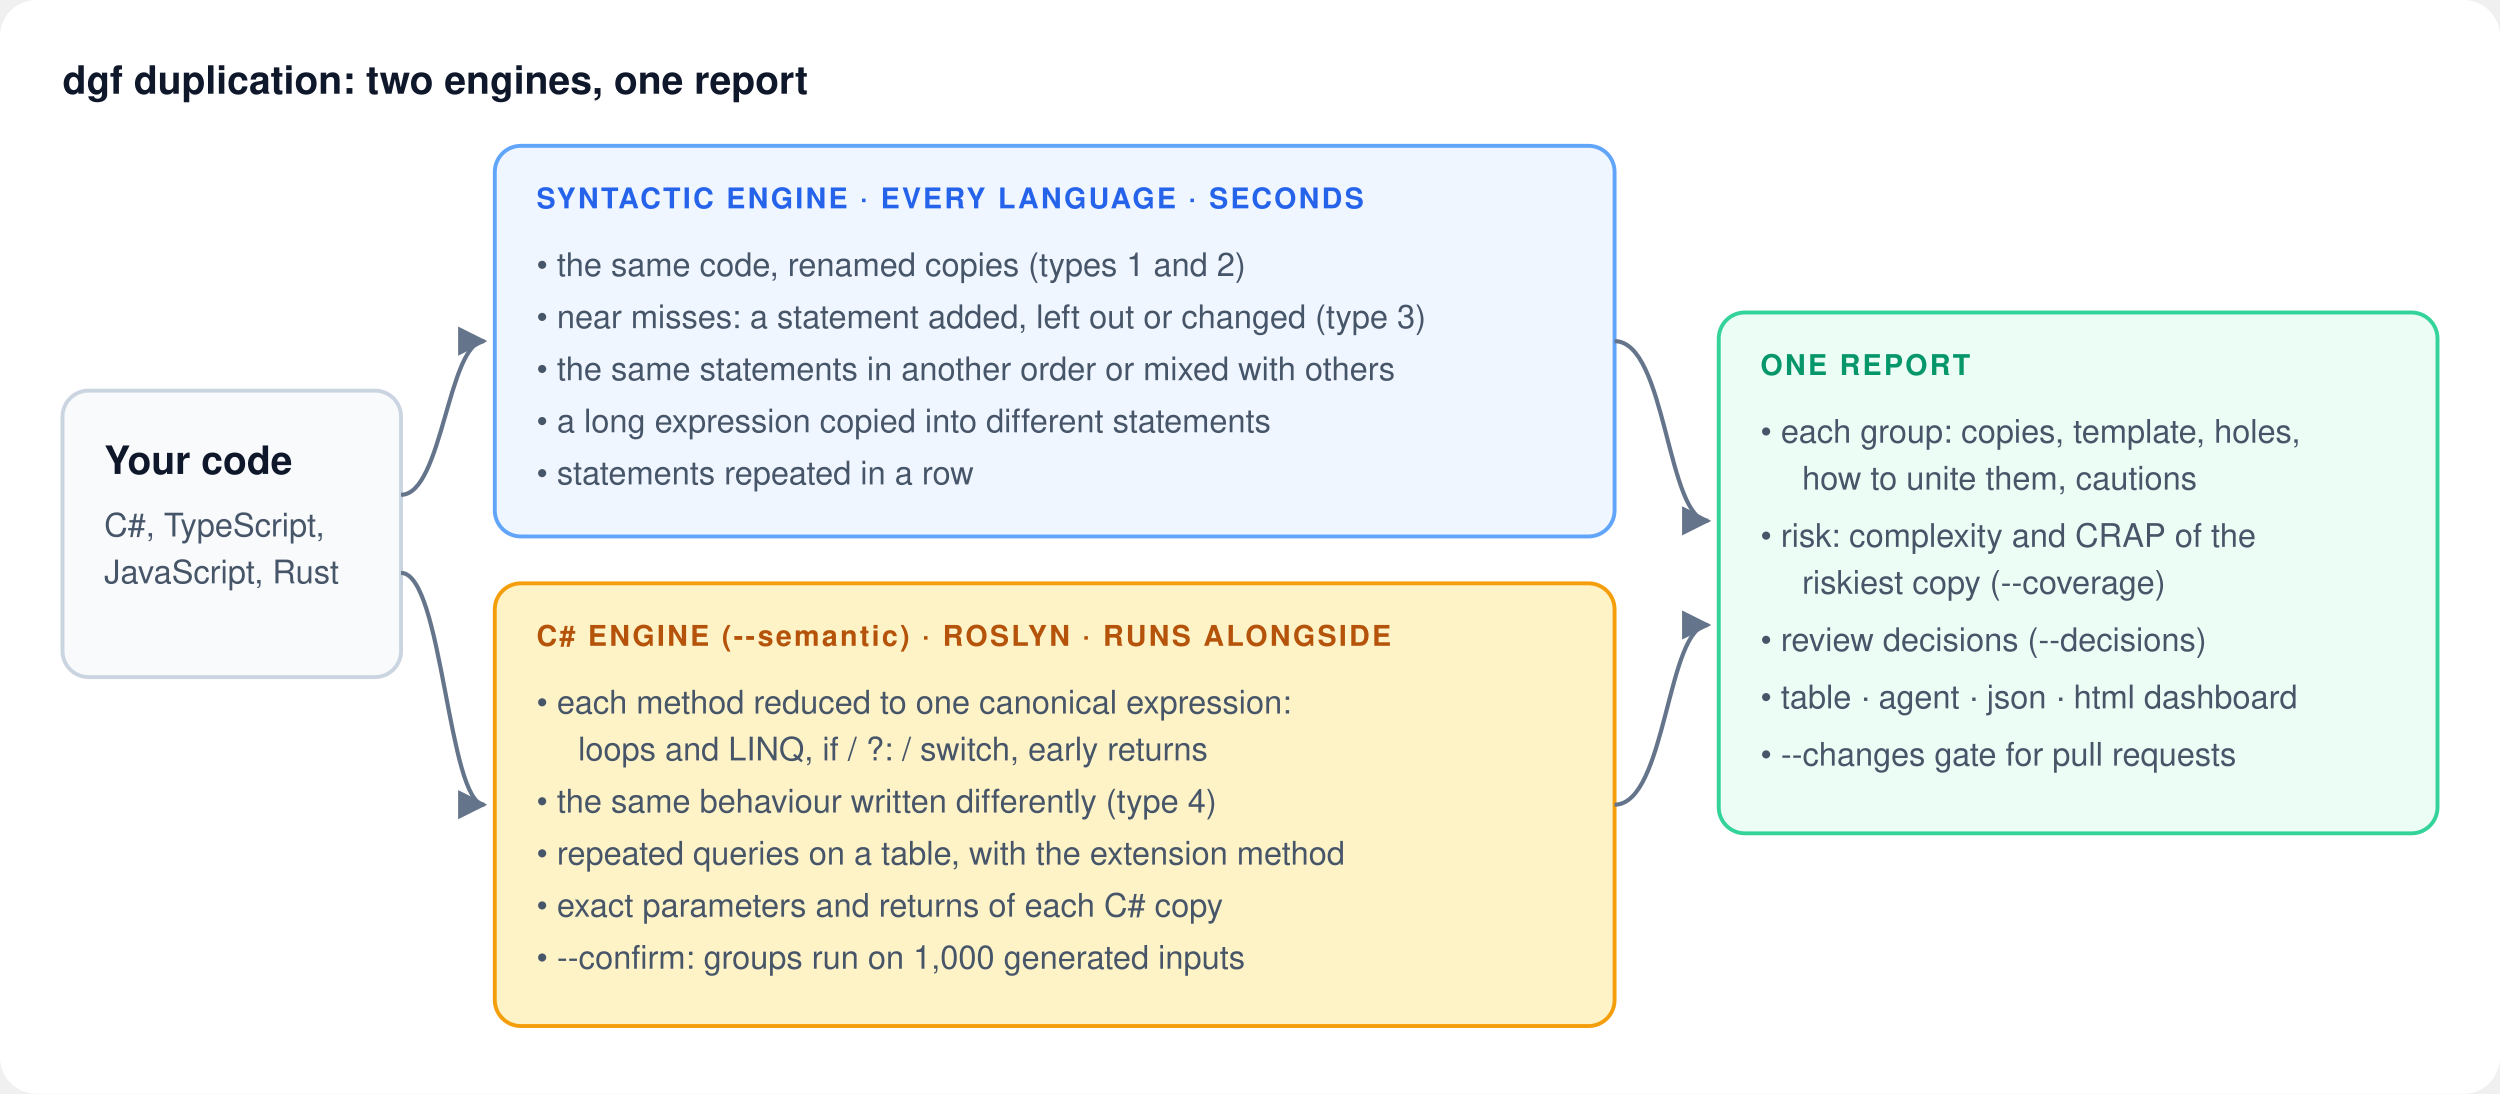
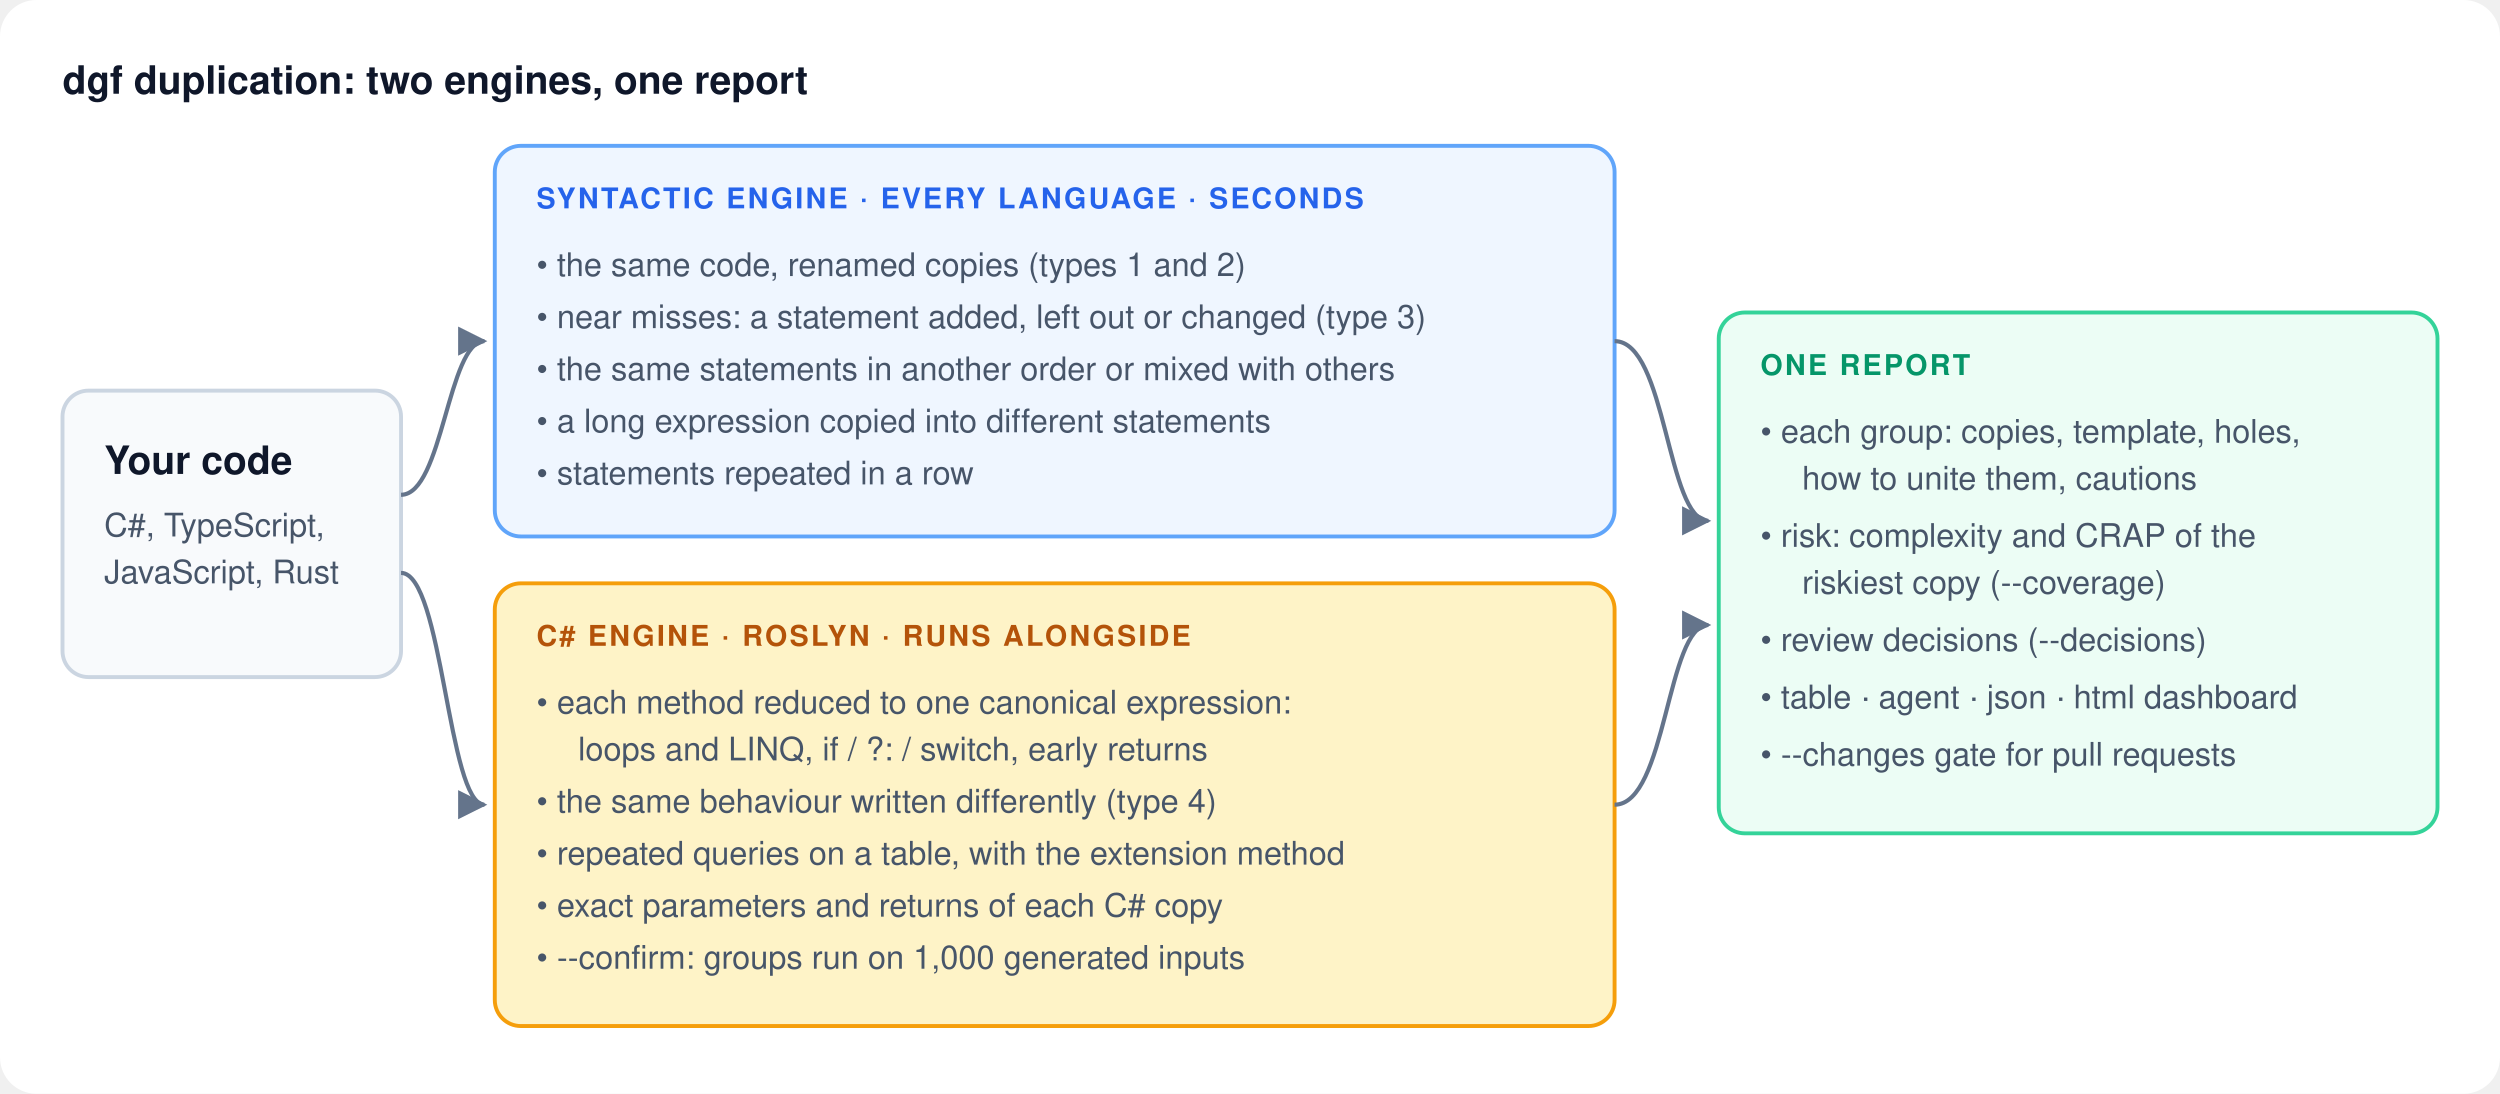
<svg xmlns="http://www.w3.org/2000/svg" viewBox="0 0 960 420" width="960" height="420" font-family="Segoe UI, Helvetica, Arial, sans-serif">
  <defs>
    <marker id="arrow" viewBox="0 0 10 10" refX="9" refY="5" markerWidth="7" markerHeight="7" orient="auto">
      <path d="M0,0 L10,5 L0,10 z" fill="#64748b" />
    </marker>
    <style>
      .box { fill: #f8fafc; stroke: #cbd5e1; stroke-width: 1.5; }
      .syn { fill: #eff6ff; stroke: #60a5fa; stroke-width: 1.5; }
      .sem { fill: #fef3c7; stroke: #f59e0b; stroke-width: 1.5; }
      .out { fill: #ecfdf5; stroke: #34d399; stroke-width: 1.5; }
      .title { font-size: 15px; font-weight: 600; fill: #0f172a; }
      .head { font-size: 11px; font-weight: 700; letter-spacing: 0.08em; }
      .text { font-size: 12.5px; fill: #475569; }
      .line { stroke: #64748b; stroke-width: 1.6; fill: none; marker-end: url(#arrow); }
    </style>
  </defs>
  <rect width="960" height="420" rx="14" fill="#ffffff" />
  <text class="title" x="24" y="36">dgf duplication: two engines, one report</text>
  <rect class="box" x="24" y="150" width="130" height="110" rx="10" />
  <text class="title" x="40" y="182">Your code</text>
  <text class="text" x="40" y="206">C#, TypeScript,</text>
  <text class="text" x="40" y="224">JavaScript, Rust</text>
  <rect class="syn" x="190" y="56" width="430" height="150" rx="10" />
  <text class="head" x="206" y="80" fill="#2563eb">SYNTACTIC ENGINE · EVERY LANGUAGE · SECONDS</text>
  <text class="text" x="206" y="106">• the same code, renamed copies (types 1 and 2)</text>
  <text class="text" x="206" y="126">• near misses: a statement added, left out or changed (type 3)</text>
  <text class="text" x="206" y="146">• the same statements in another order or mixed with others</text>
  <text class="text" x="206" y="166">• a long expression copied into different statements</text>
  <text class="text" x="206" y="186">• statements repeated in a row</text>
  <rect class="sem" x="190" y="224" width="430" height="170" rx="10" />
-   <text class="head" x="206" y="248" fill="#b45309">C# ENGINE (--semantic) · ROSLYN · RUNS ALONGSIDE</text>
+   <text class="head" x="206" y="248" fill="#b45309">C# ENGINE · ROSLYN · RUNS ALONGSIDE</text>
  <text class="text" x="206" y="274">• each method reduced to one canonical expression:</text>
  <text class="text" x="222" y="292">loops and LINQ, if / ?: / switch, early returns</text>
  <text class="text" x="206" y="312">• the same behaviour written differently (type 4)</text>
  <text class="text" x="206" y="332">• repeated queries on a table, with the extension method</text>
  <text class="text" x="206" y="352">• exact parameters and returns of each C# copy</text>
  <text class="text" x="206" y="372">• --confirm: groups run on 1,000 generated inputs</text>
  <rect class="out" x="660" y="120" width="276" height="200" rx="10" />
  <text class="head" x="676" y="144" fill="#059669">ONE REPORT</text>
  <text class="text" x="676" y="170">• each group: copies, template, holes,</text>
  <text class="text" x="692" y="188">how to unite them, cautions</text>
  <text class="text" x="676" y="210">• risk: complexity and CRAP of the</text>
  <text class="text" x="692" y="228">riskiest copy (--coverage)</text>
  <text class="text" x="676" y="250">• review decisions (--decisions)</text>
  <text class="text" x="676" y="272">• table · agent · json · html dashboard</text>
  <text class="text" x="676" y="294">• --changes gate for pull requests</text>
  <path class="line" d="M154,190 C170,190 172,131 186,131" />
  <path class="line" d="M154,220 C170,220 172,309 186,309" />
  <path class="line" d="M620,131 C640,131 640,200 656,200" />
  <path class="line" d="M620,309 C640,309 640,240 656,240" />
</svg>
